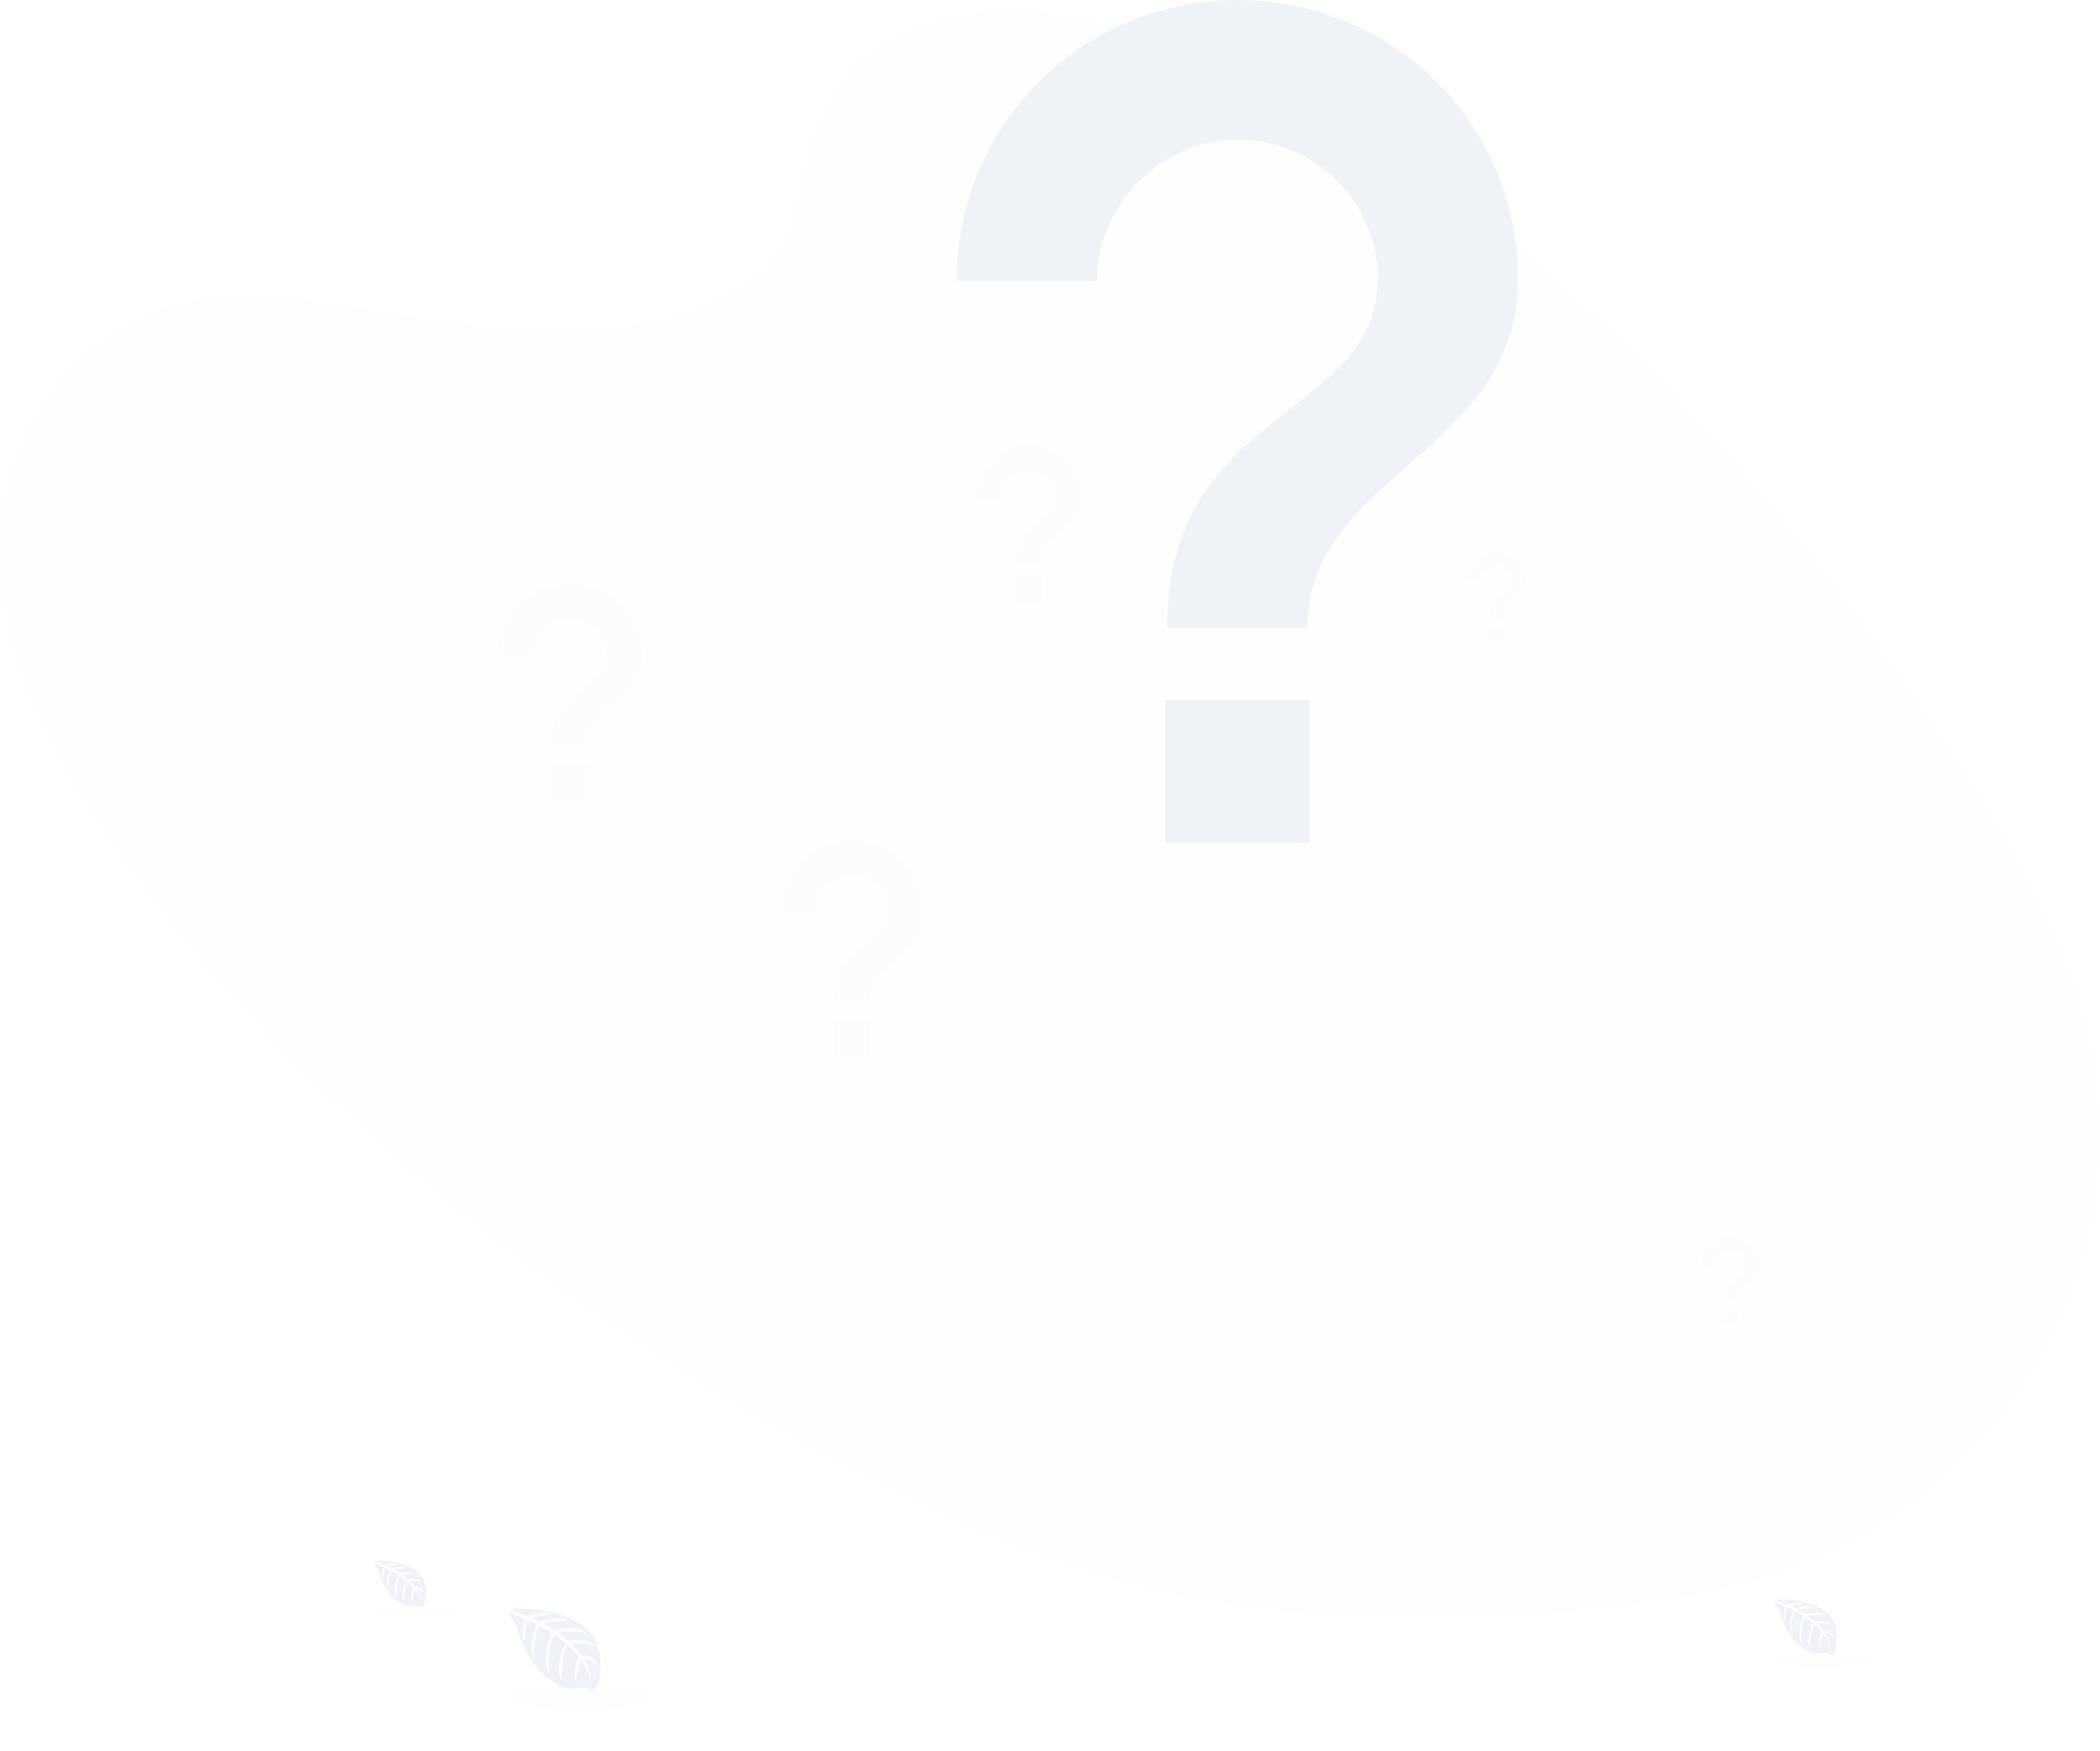
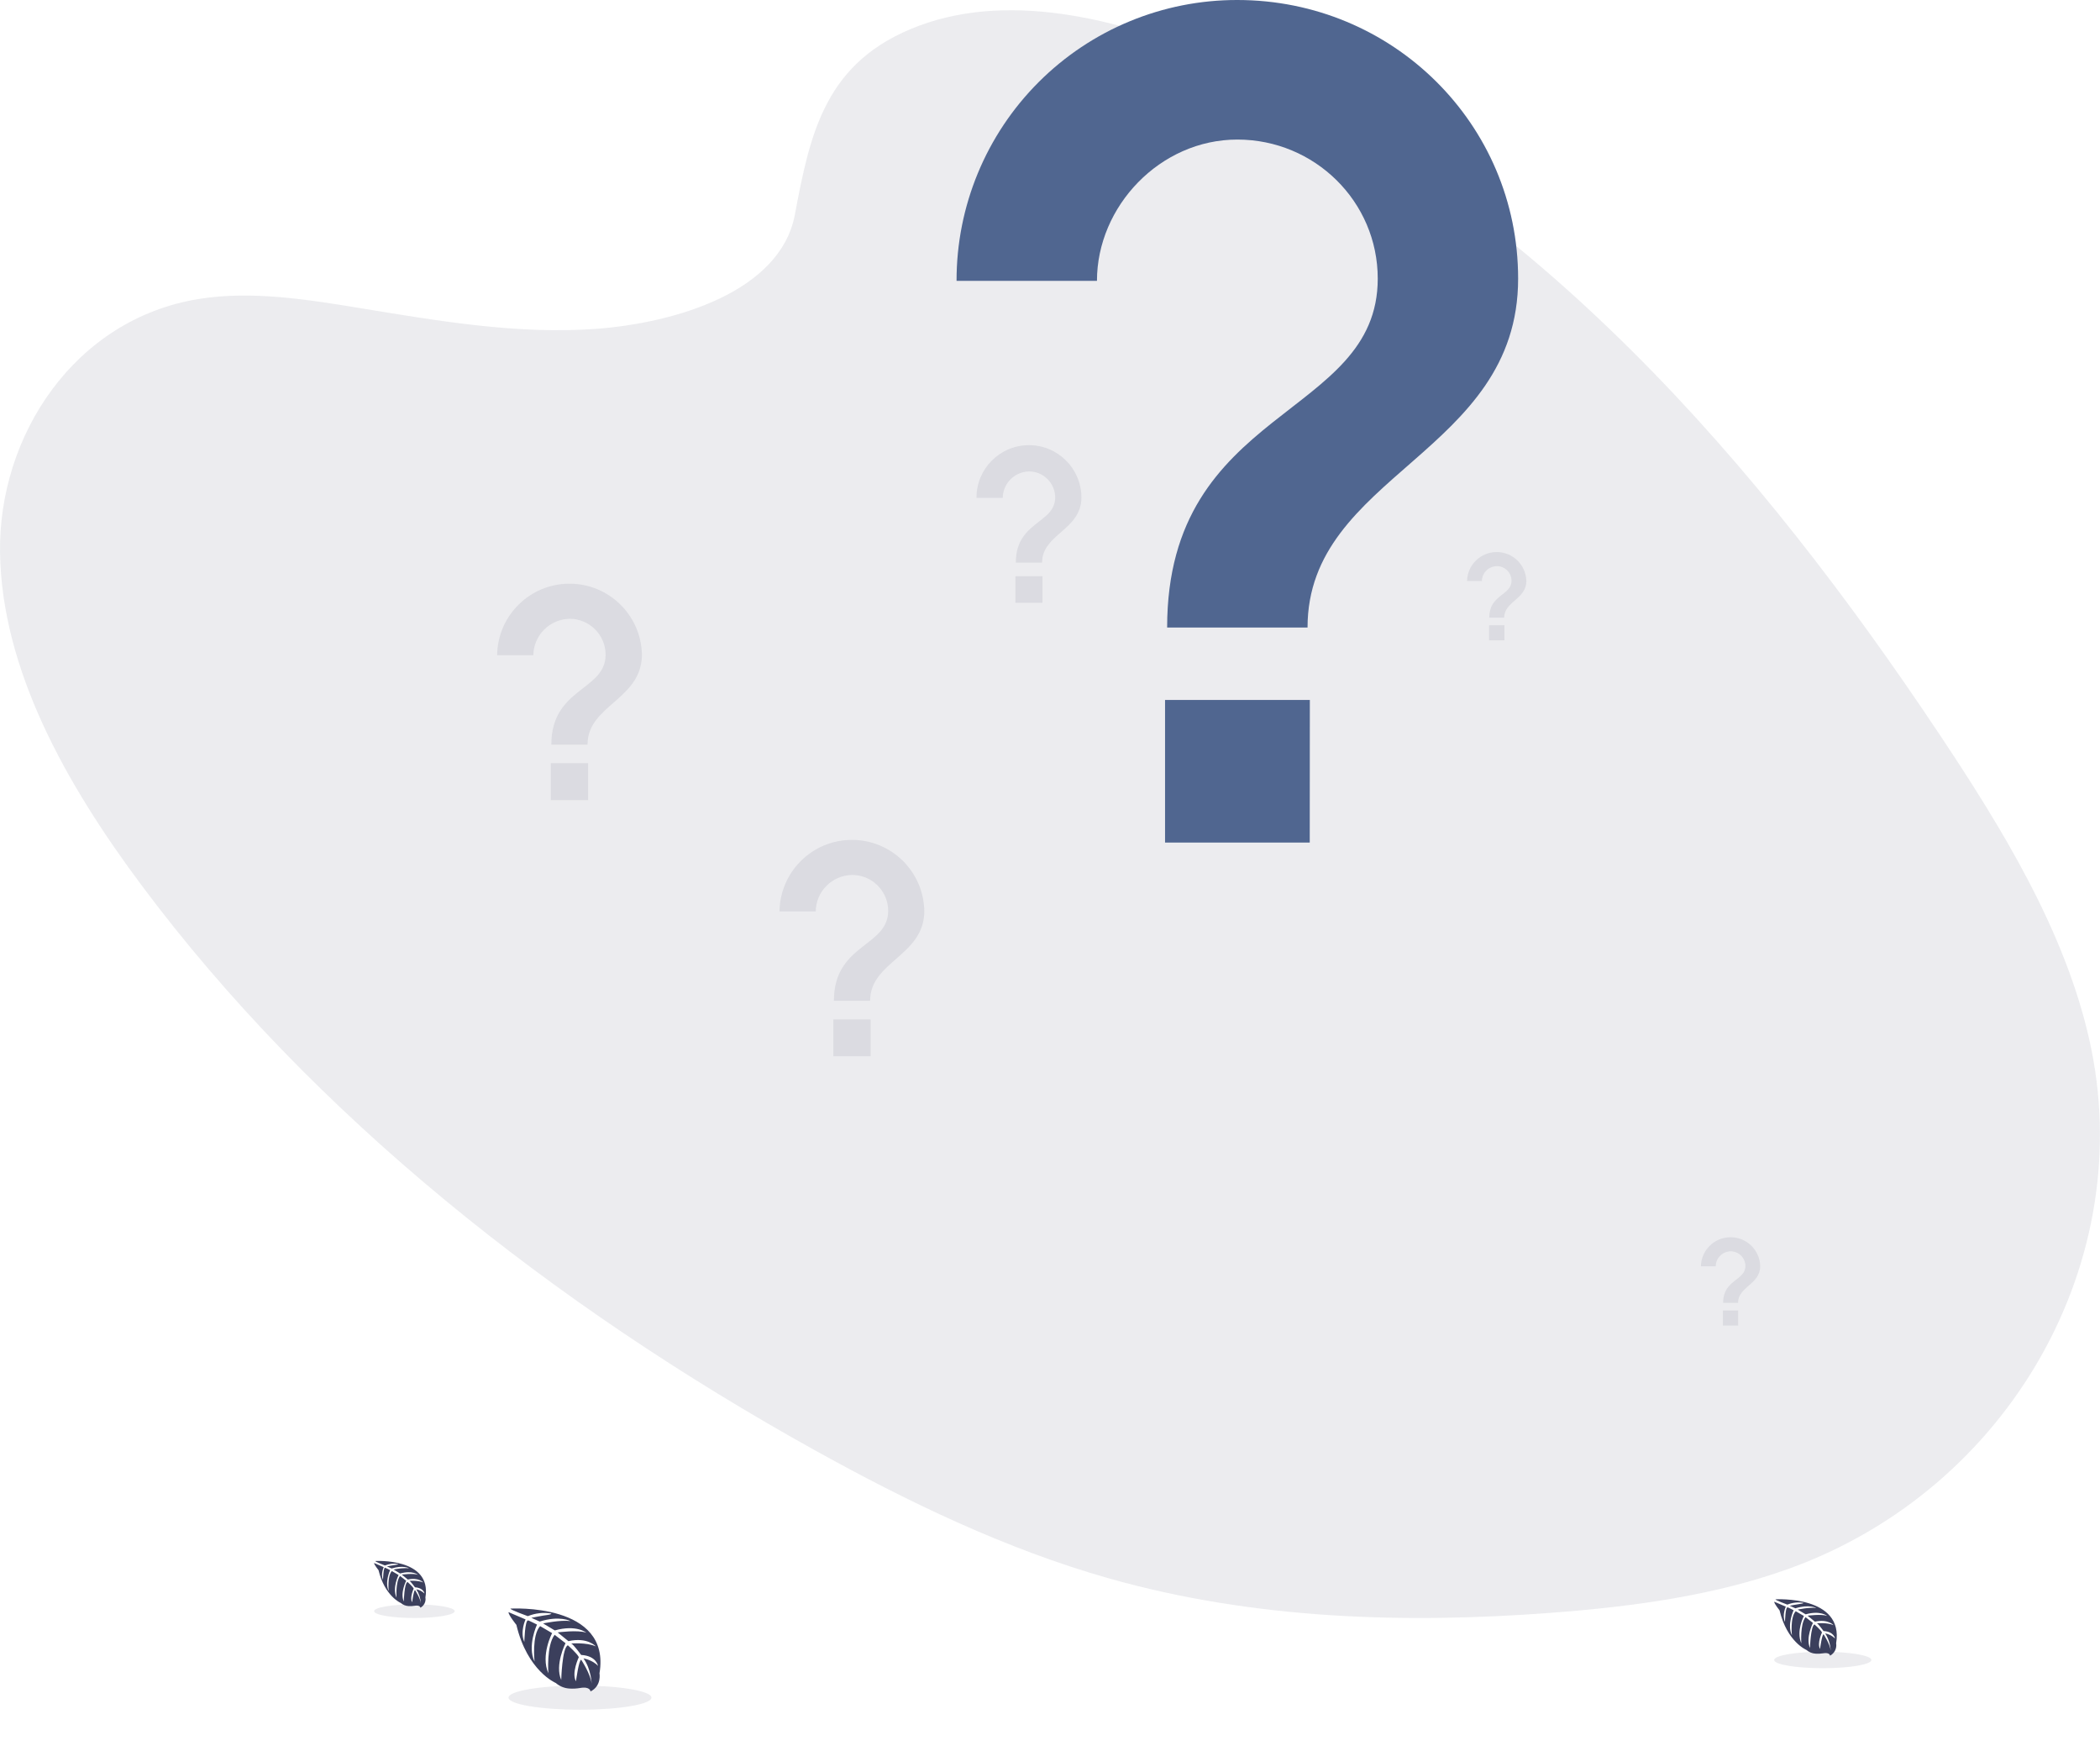
<svg xmlns="http://www.w3.org/2000/svg" id="869a981d-5394-490d-9104-6940aaebaf2b" data-name="Layer 1" width="1003.92" height="836.78" viewBox="0 0 1003.92 836.78">
  <defs>
    <linearGradient id="aaa84376-7da2-49a5-964f-b58018dda0eb" x1="795.24" y1="863.66" x2="795.24" y2="394.91" gradientUnits="userSpaceOnUse">
      <stop offset="0" stop-color="gray" stop-opacity="0.25" />
      <stop offset="0.54" stop-color="gray" stop-opacity="0.12" />
      <stop offset="1" stop-color="gray" stop-opacity="0.1" />
    </linearGradient>
  </defs>
-   <path d="M537.57,43.85c45.17-16.79,100.16-2.35,147.12,18.71C832.18,128.72,939.63,254.31,1025,382.26c30.91,46.33,60.27,94.7,71.89,146.42,23.66,105.27-38.05,214.25-143,252.44-35.69,13-74.9,18.33-114.17,21.3-69.83,5.29-142.13,3.19-211.4-16.4-49.4-14-96.13-36.52-140.95-61.4C362.2,655.1,247.89,564.82,165.58,454.54c-36.1-48.37-66.64-102.9-67.52-158.71s35.49-111.89,95.33-121.38c24.74-3.92,50.91.16,76.44,4.36,37.59,6.19,75.69,12.7,112.85,10C421.07,186,471,171,478,134.35,485.41,95,492.46,60.62,537.57,43.85Z" transform="translate(-98.04 -31.61)" fill="#eff3f7" opacity="0.1" />
-   <path d="M342.06,800.42s48.26-2.91,42.57,30.91c0,0,1.13,6-4.29,8.69,0,0-.08-2.51-4.95-1.66a21.8,21.8,0,0,1-5.24.26,10.93,10.93,0,0,1-6.41-2.65h0s-13.57-5.6-18.84-27.78c0,0-3.91-4.83-3.75-6.08l8.14,3.48s-2.78,5.88-.59,10.76c0,0,.26-10.54,1.83-10.3.31.05,4.23,2,4.23,2s-4.79,10.23-1.18,17.67c0,0-1.37-12.61,2.67-16.93l5.74,3.35s-5.6,10.57-1.8,19.19c0,0-1-13.23,3-18.38l5.2,4s-5.26,10.42-2.05,17.58c0,0,.41-15.41,3.17-16.57,0,0,4.55,4,5.24,5.66,0,0-3.6,7.56-1.37,11.55,0,0,1.37-10.26,2.5-10.31,0,0,4.52,6.8,5,11.46,0,0-.2-6.93-3.91-12.11,0,0,4.38.75,6.94,3.59,0,0-.71-4.81-8.05-5.23,0,0-3.74-5.15-4.75-5.47,0,0,7.31-.61,11.74,1.36,0,0-3.9-4.54-13.08-2.48l-5.13-4.18s9.63-1.32,13.7.14c0,0-4.69-4-15.08-1.09l-5.58-3.34s8.2-1.77,13.09-1.13c0,0-5.16-2.78-14.73.23l-4-1.79s6-1.18,7.77-1.37,1.85-.67,1.85-.67a20.82,20.82,0,0,0-11.29,1.25S341.91,801,342.06,800.42Z" transform="translate(-98.04 -31.61)" fill="#eff3f7" />
-   <ellipse cx="277.26" cy="811.36" rx="34.16" ry="5.77" fill="#eff3f7" opacity="0.1" />
-   <path d="M277.41,777.67s27.21-1.64,24,17.43A4.63,4.63,0,0,1,299,800s-.05-1.41-2.79-.93a12.13,12.13,0,0,1-2.95.14,6.06,6.06,0,0,1-3.62-1.49h0S282,794.55,279,782.05c0,0-2.2-2.73-2.12-3.43l4.6,2s-1.57,3.32-.34,6.07c0,0,.15-5.95,1-5.81.18,0,2.39,1.15,2.39,1.15s-2.7,5.77-.66,10c0,0-.78-7.11,1.5-9.55l3.23,1.89s-3.15,6-1,10.82c0,0-.55-7.46,1.69-10.36l2.93,2.28s-3,5.87-1.15,9.91c0,0,.23-8.69,1.79-9.34,0,0,2.56,2.26,2.95,3.19,0,0-2,4.26-.77,6.51,0,0,.77-5.78,1.41-5.81,0,0,2.55,3.83,2.81,6.46a14,14,0,0,0-2.2-6.83,7.63,7.63,0,0,1,3.91,2s-.39-2.71-4.54-2.95c0,0-2.11-2.91-2.67-3.08,0,0,4.12-.35,6.62.76,0,0-2.2-2.56-7.38-1.4l-2.89-2.36s5.43-.74,7.73.08c0,0-2.65-2.26-8.51-.61l-3.14-1.89a28.57,28.57,0,0,1,7.37-.63s-2.9-1.57-8.3.13l-2.25-1s3.39-.67,4.38-.77,1.05-.38,1.05-.38a11.79,11.79,0,0,0-6.37.71S277.33,778,277.41,777.67Z" transform="translate(-98.04 -31.61)" fill="#eff3f7" />
-   <ellipse cx="198.11" cy="770.04" rx="19.26" ry="3.26" fill="#eff3f7" opacity="0.1" />
-   <path d="M946.82,796s32.85-2,29,21a5.64,5.64,0,0,1-2.92,5.92s-.06-1.71-3.37-1.13a14.81,14.81,0,0,1-3.57.17,7.35,7.35,0,0,1-4.36-1.8h0s-9.24-3.81-12.83-18.91c0,0-2.66-3.29-2.55-4.13l5.54,2.36s-1.89,4-.4,7.33c0,0,.18-7.18,1.24-7,.22,0,2.88,1.38,2.88,1.38s-3.26,7-.8,12c0,0-.93-8.58,1.82-11.52l3.9,2.27s-3.81,7.2-1.22,13.07c0,0-.67-9,2-12.51l3.54,2.76s-3.58,7.09-1.4,12c0,0,.29-10.48,2.17-11.28,0,0,3.09,2.73,3.56,3.85,0,0-2.45,5.15-.93,7.87,0,0,.93-7,1.7-7,0,0,3.08,4.63,3.4,7.8a16.81,16.81,0,0,0-2.65-8.24,9.29,9.29,0,0,1,4.72,2.44s-.48-3.27-5.49-3.56c0,0-2.54-3.51-3.22-3.72,0,0,5-.42,8,.92,0,0-2.66-3.08-8.91-1.68l-3.49-2.85s6.55-.9,9.33.09c0,0-3.2-2.73-10.27-.74l-3.8-2.27s5.58-1.2,8.91-.77c0,0-3.51-1.89-10,.16l-2.72-1.22s4.09-.81,5.29-.93,1.26-.46,1.26-.46a14.2,14.2,0,0,0-7.68.85S946.72,796.38,946.82,796Z" transform="translate(-98.04 -31.61)" fill="#eff3f7" />
-   <ellipse cx="871.4" cy="793.36" rx="23.25" ry="3.93" fill="#eff3f7" opacity="0.1" />
-   <path d="M724.17,434.3H655V366.14h69.22Zm-1-102.77H656c0-105.92,100.68-99.73,100.68-166.74,0-36.91-30.21-66.48-67.12-66.48s-67.11,31.88-67.11,67.53H555.33A134,134,0,0,1,689.56,31.61c74.14,0,134.23,59.15,134.23,133.18C823.79,248.58,723.12,258.12,723.12,331.53Z" transform="translate(-98.04 -31.61)" fill="#eff3f7" />
-   <path d="M379.18,414H361.34V396.38h17.84Zm-.27-26.5h-17.3c0-27.3,25.95-25.71,25.95-43a17.22,17.22,0,0,0-17.3-17.15A17.67,17.67,0,0,0,353,344.75h-17.3a34.61,34.61,0,0,1,69.21-.27C404.86,366.08,378.91,368.54,378.91,387.46Z" transform="translate(-98.04 -31.61)" fill="#eff3f7" opacity="0.1" />
-   <path d="M514.26,536.41H496.42V518.84h17.84ZM514,509.92h-17.3c0-27.31,25.95-25.71,25.95-43a17.21,17.21,0,0,0-17.3-17.14A17.67,17.67,0,0,0,488,467.2h-17.3a34.61,34.61,0,0,1,69.21-.27C539.94,488.53,514,491,514,509.92Z" transform="translate(-98.04 -31.61)" fill="#eff3f7" opacity="0.1" />
-   <path d="M596.4,319.71H583.47V307H596.4Zm-.19-19.21H583.67c0-19.78,18.81-18.63,18.81-31.15a12.48,12.48,0,0,0-12.54-12.42,12.8,12.8,0,0,0-12.54,12.62H564.86a25.08,25.08,0,0,1,50.16-.2C615,285,596.21,286.79,596.21,300.5Z" transform="translate(-98.04 -31.61)" fill="#eff3f7" opacity="0.1" />
-   <path d="M817.24,337.65h-7.31v-7.2h7.31Zm-.11-10.85H810c0-11.18,10.63-10.53,10.63-17.61a7,7,0,0,0-7.08-7,7.24,7.24,0,0,0-7.09,7.13h-7.09a14.18,14.18,0,0,1,28.35-.11C827.76,318,817.13,319.05,817.13,326.8Z" transform="translate(-98.04 -31.61)" fill="#eff3f7" opacity="0.1" />
-   <path d="M929,665.12h-7.31v-7.2H929Zm-.11-10.85h-7.09c0-11.19,10.64-10.53,10.64-17.61a7.05,7.05,0,0,0-7.09-7,7.23,7.23,0,0,0-7.09,7.13h-7.09a14.18,14.18,0,0,1,28.35-.11C939.56,645.51,928.93,646.52,928.93,654.27Z" transform="translate(-98.04 -31.61)" fill="#eff3f7" opacity="0.1" />
+   <path d="M537.57,43.85c45.17-16.79,100.16-2.35,147.12,18.71C832.18,128.72,939.63,254.31,1025,382.26c30.91,46.33,60.27,94.7,71.89,146.42,23.66,105.27-38.05,214.25-143,252.44-35.69,13-74.9,18.33-114.17,21.3-69.83,5.29-142.13,3.19-211.4-16.4-49.4-14-96.13-36.52-140.95-61.4C362.2,655.1,247.89,564.82,165.58,454.54c-36.1-48.37-66.64-102.9-67.52-158.71s35.49-111.89,95.33-121.38c24.74-3.92,50.91.16,76.44,4.36,37.59,6.19,75.69,12.7,112.85,10C421.07,186,471,171,478,134.35,485.41,95,492.46,60.62,537.57,43.85Z" transform="translate(-98.04 -31.61)" fill="#3b3f5c" opacity="0.1" />
+   <path d="M342.06,800.42s48.26-2.91,42.57,30.91c0,0,1.13,6-4.29,8.69,0,0-.08-2.51-4.95-1.66a21.8,21.8,0,0,1-5.24.26,10.93,10.93,0,0,1-6.41-2.65h0s-13.57-5.6-18.84-27.78c0,0-3.91-4.83-3.75-6.08l8.14,3.48s-2.78,5.88-.59,10.76c0,0,.26-10.54,1.83-10.3.31.05,4.23,2,4.23,2s-4.79,10.23-1.18,17.67c0,0-1.37-12.61,2.67-16.93l5.74,3.35s-5.6,10.57-1.8,19.19c0,0-1-13.23,3-18.38l5.2,4s-5.26,10.42-2.05,17.58c0,0,.41-15.41,3.17-16.57,0,0,4.55,4,5.24,5.66,0,0-3.6,7.56-1.37,11.55,0,0,1.37-10.26,2.5-10.31,0,0,4.52,6.8,5,11.46,0,0-.2-6.93-3.91-12.11,0,0,4.38.75,6.94,3.59,0,0-.71-4.81-8.05-5.23,0,0-3.74-5.15-4.75-5.47,0,0,7.31-.61,11.74,1.36,0,0-3.9-4.54-13.08-2.48l-5.13-4.18s9.63-1.32,13.7.14c0,0-4.69-4-15.08-1.09l-5.58-3.34s8.2-1.77,13.09-1.13c0,0-5.16-2.78-14.73.23l-4-1.79s6-1.18,7.77-1.37,1.85-.67,1.85-.67a20.82,20.82,0,0,0-11.29,1.25S341.91,801,342.06,800.42Z" transform="translate(-98.04 -31.61)" fill="#3b3f5c" />
+   <ellipse cx="277.26" cy="811.36" rx="34.16" ry="5.77" fill="#3b3f5c" opacity="0.1" />
+   <path d="M277.41,777.67s27.21-1.64,24,17.43A4.63,4.63,0,0,1,299,800s-.05-1.41-2.79-.93a12.13,12.13,0,0,1-2.95.14,6.06,6.06,0,0,1-3.62-1.49h0S282,794.55,279,782.05c0,0-2.2-2.73-2.12-3.43l4.6,2s-1.57,3.32-.34,6.07c0,0,.15-5.95,1-5.81.18,0,2.39,1.15,2.39,1.15s-2.7,5.77-.66,10c0,0-.78-7.11,1.5-9.55l3.23,1.89s-3.15,6-1,10.82c0,0-.55-7.46,1.69-10.36l2.93,2.28s-3,5.87-1.15,9.91c0,0,.23-8.69,1.79-9.34,0,0,2.56,2.26,2.95,3.19,0,0-2,4.26-.77,6.51,0,0,.77-5.78,1.41-5.81,0,0,2.55,3.83,2.81,6.46a14,14,0,0,0-2.2-6.83,7.63,7.63,0,0,1,3.91,2s-.39-2.71-4.54-2.95c0,0-2.11-2.91-2.67-3.08,0,0,4.12-.35,6.62.76,0,0-2.2-2.56-7.38-1.4l-2.89-2.36s5.43-.74,7.73.08c0,0-2.65-2.26-8.51-.61l-3.14-1.89a28.57,28.57,0,0,1,7.37-.63s-2.9-1.57-8.3.13l-2.25-1s3.39-.67,4.38-.77,1.05-.38,1.05-.38a11.79,11.79,0,0,0-6.37.71S277.33,778,277.41,777.67Z" transform="translate(-98.04 -31.61)" fill="#3b3f5c" />
+   <ellipse cx="198.11" cy="770.04" rx="19.26" ry="3.26" fill="#3b3f5c" opacity="0.1" />
+   <path d="M946.82,796s32.85-2,29,21a5.64,5.64,0,0,1-2.92,5.92s-.06-1.71-3.37-1.13a14.81,14.81,0,0,1-3.57.17,7.35,7.35,0,0,1-4.36-1.8h0s-9.24-3.81-12.83-18.91c0,0-2.66-3.29-2.55-4.13l5.54,2.36s-1.89,4-.4,7.33c0,0,.18-7.18,1.24-7,.22,0,2.88,1.38,2.88,1.38s-3.26,7-.8,12c0,0-.93-8.58,1.82-11.52l3.9,2.27s-3.81,7.2-1.22,13.07c0,0-.67-9,2-12.51l3.54,2.76s-3.58,7.09-1.4,12c0,0,.29-10.48,2.17-11.28,0,0,3.09,2.73,3.56,3.85,0,0-2.45,5.15-.93,7.87,0,0,.93-7,1.7-7,0,0,3.08,4.63,3.4,7.8a16.81,16.81,0,0,0-2.65-8.24,9.29,9.29,0,0,1,4.72,2.44s-.48-3.27-5.49-3.56c0,0-2.54-3.51-3.22-3.72,0,0,5-.42,8,.92,0,0-2.66-3.08-8.91-1.68l-3.49-2.85s6.55-.9,9.33.09c0,0-3.2-2.73-10.27-.74l-3.8-2.27s5.58-1.2,8.91-.77c0,0-3.51-1.89-10,.16l-2.72-1.22s4.09-.81,5.29-.93,1.26-.46,1.26-.46a14.2,14.2,0,0,0-7.68.85S946.72,796.38,946.82,796Z" transform="translate(-98.04 -31.61)" fill="#3b3f5c" />
+   <ellipse cx="871.4" cy="793.36" rx="23.25" ry="3.93" fill="#3b3f5c" opacity="0.1" />
+   <path d="M724.17,434.3H655V366.14h69.22Zm-1-102.77H656c0-105.92,100.68-99.73,100.68-166.74,0-36.91-30.21-66.48-67.12-66.48s-67.11,31.88-67.11,67.53H555.33A134,134,0,0,1,689.56,31.61c74.14,0,134.23,59.15,134.23,133.18C823.79,248.58,723.12,258.12,723.12,331.53Z" transform="translate(-98.04 -31.61)" fill="#506690" />
+   <path d="M379.18,414H361.34V396.38h17.84Zm-.27-26.5h-17.3c0-27.3,25.95-25.71,25.95-43a17.22,17.22,0,0,0-17.3-17.15A17.67,17.67,0,0,0,353,344.75h-17.3a34.61,34.61,0,0,1,69.21-.27C404.86,366.08,378.91,368.54,378.91,387.46Z" transform="translate(-98.04 -31.61)" fill="#3b3f5c" opacity="0.1" />
+   <path d="M514.26,536.41H496.42V518.84h17.84ZM514,509.92h-17.3c0-27.31,25.95-25.71,25.95-43a17.21,17.21,0,0,0-17.3-17.14A17.67,17.67,0,0,0,488,467.2h-17.3a34.61,34.61,0,0,1,69.21-.27C539.94,488.53,514,491,514,509.92Z" transform="translate(-98.04 -31.61)" fill="#3b3f5c" opacity="0.1" />
+   <path d="M596.4,319.71H583.47V307H596.4Zm-.19-19.21H583.67c0-19.78,18.81-18.63,18.81-31.15a12.48,12.48,0,0,0-12.54-12.42,12.8,12.8,0,0,0-12.54,12.62H564.86a25.08,25.08,0,0,1,50.16-.2C615,285,596.21,286.79,596.21,300.5Z" transform="translate(-98.04 -31.61)" fill="#3b3f5c" opacity="0.1" />
+   <path d="M817.24,337.65h-7.31v-7.2h7.31Zm-.11-10.85H810c0-11.18,10.63-10.53,10.63-17.61a7,7,0,0,0-7.08-7,7.24,7.24,0,0,0-7.09,7.13h-7.09a14.18,14.18,0,0,1,28.35-.11C827.76,318,817.13,319.05,817.13,326.8Z" transform="translate(-98.04 -31.61)" fill="#3b3f5c" opacity="0.1" />
+   <path d="M929,665.12h-7.31v-7.2H929Zm-.11-10.85h-7.09c0-11.19,10.64-10.53,10.64-17.61a7.05,7.05,0,0,0-7.09-7,7.23,7.23,0,0,0-7.09,7.13h-7.09a14.18,14.18,0,0,1,28.35-.11C939.56,645.51,928.93,646.52,928.93,654.27Z" transform="translate(-98.04 -31.61)" fill="#3b3f5c" opacity="0.1" />
</svg>
